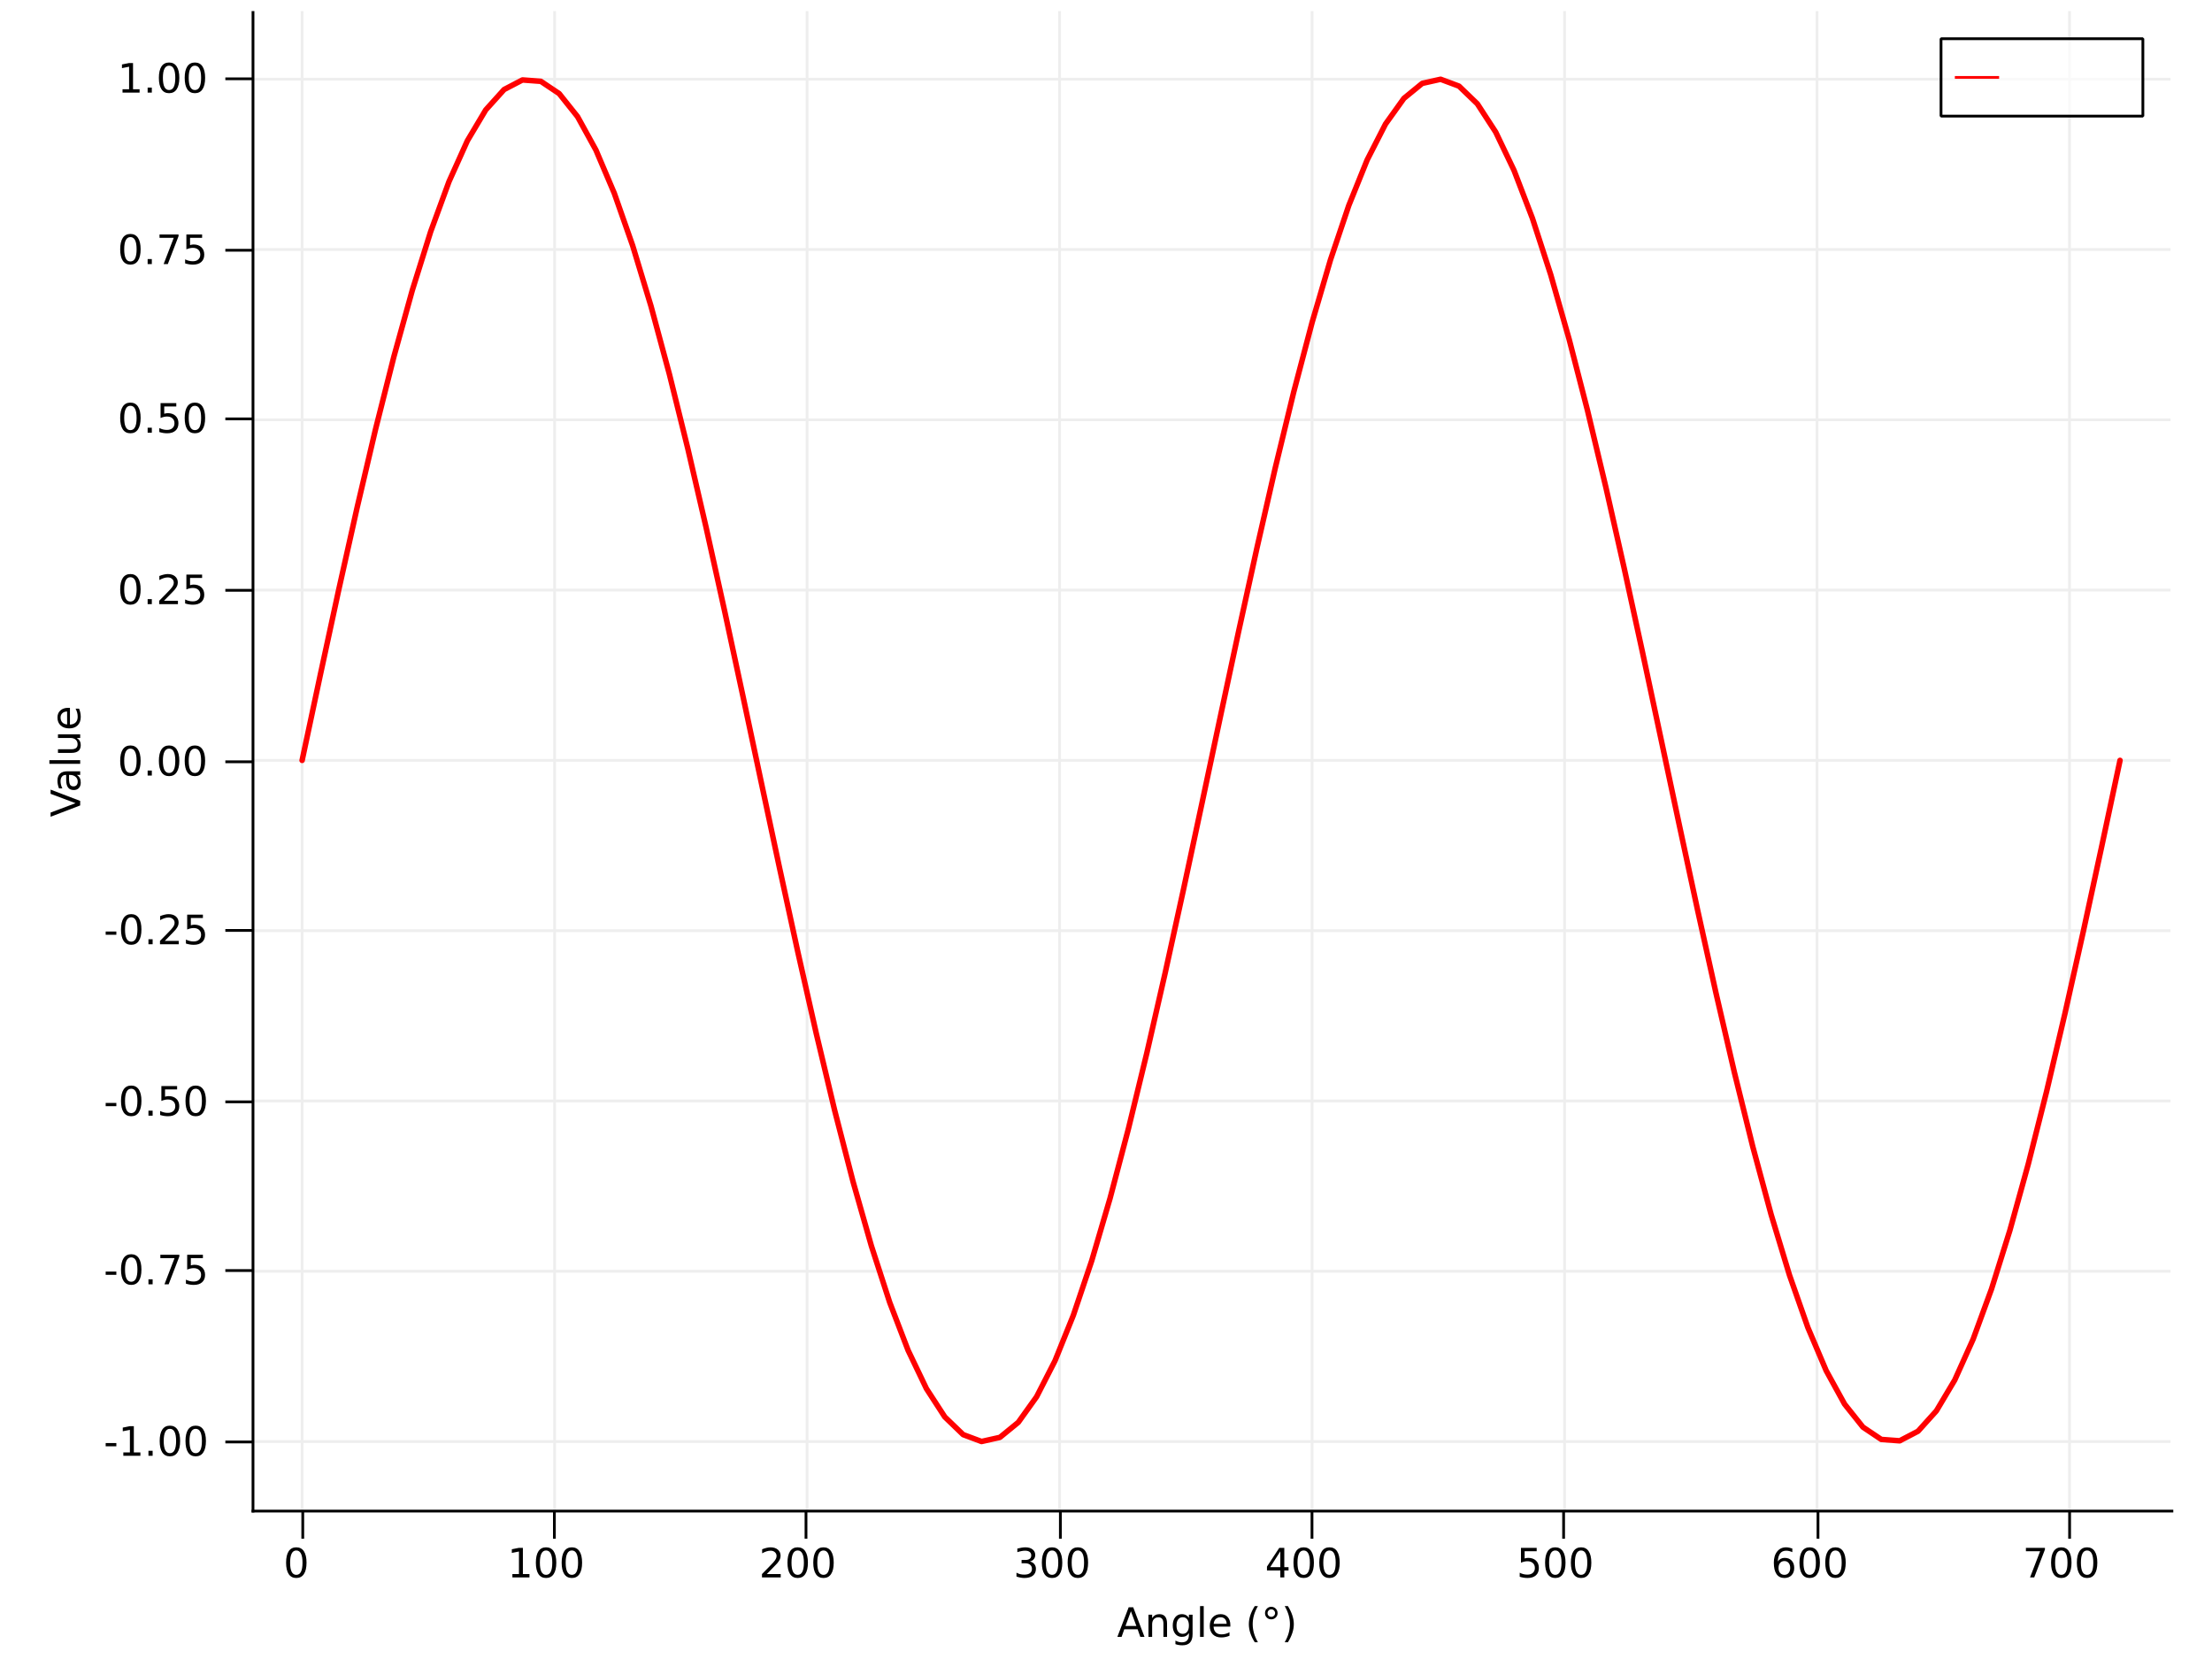
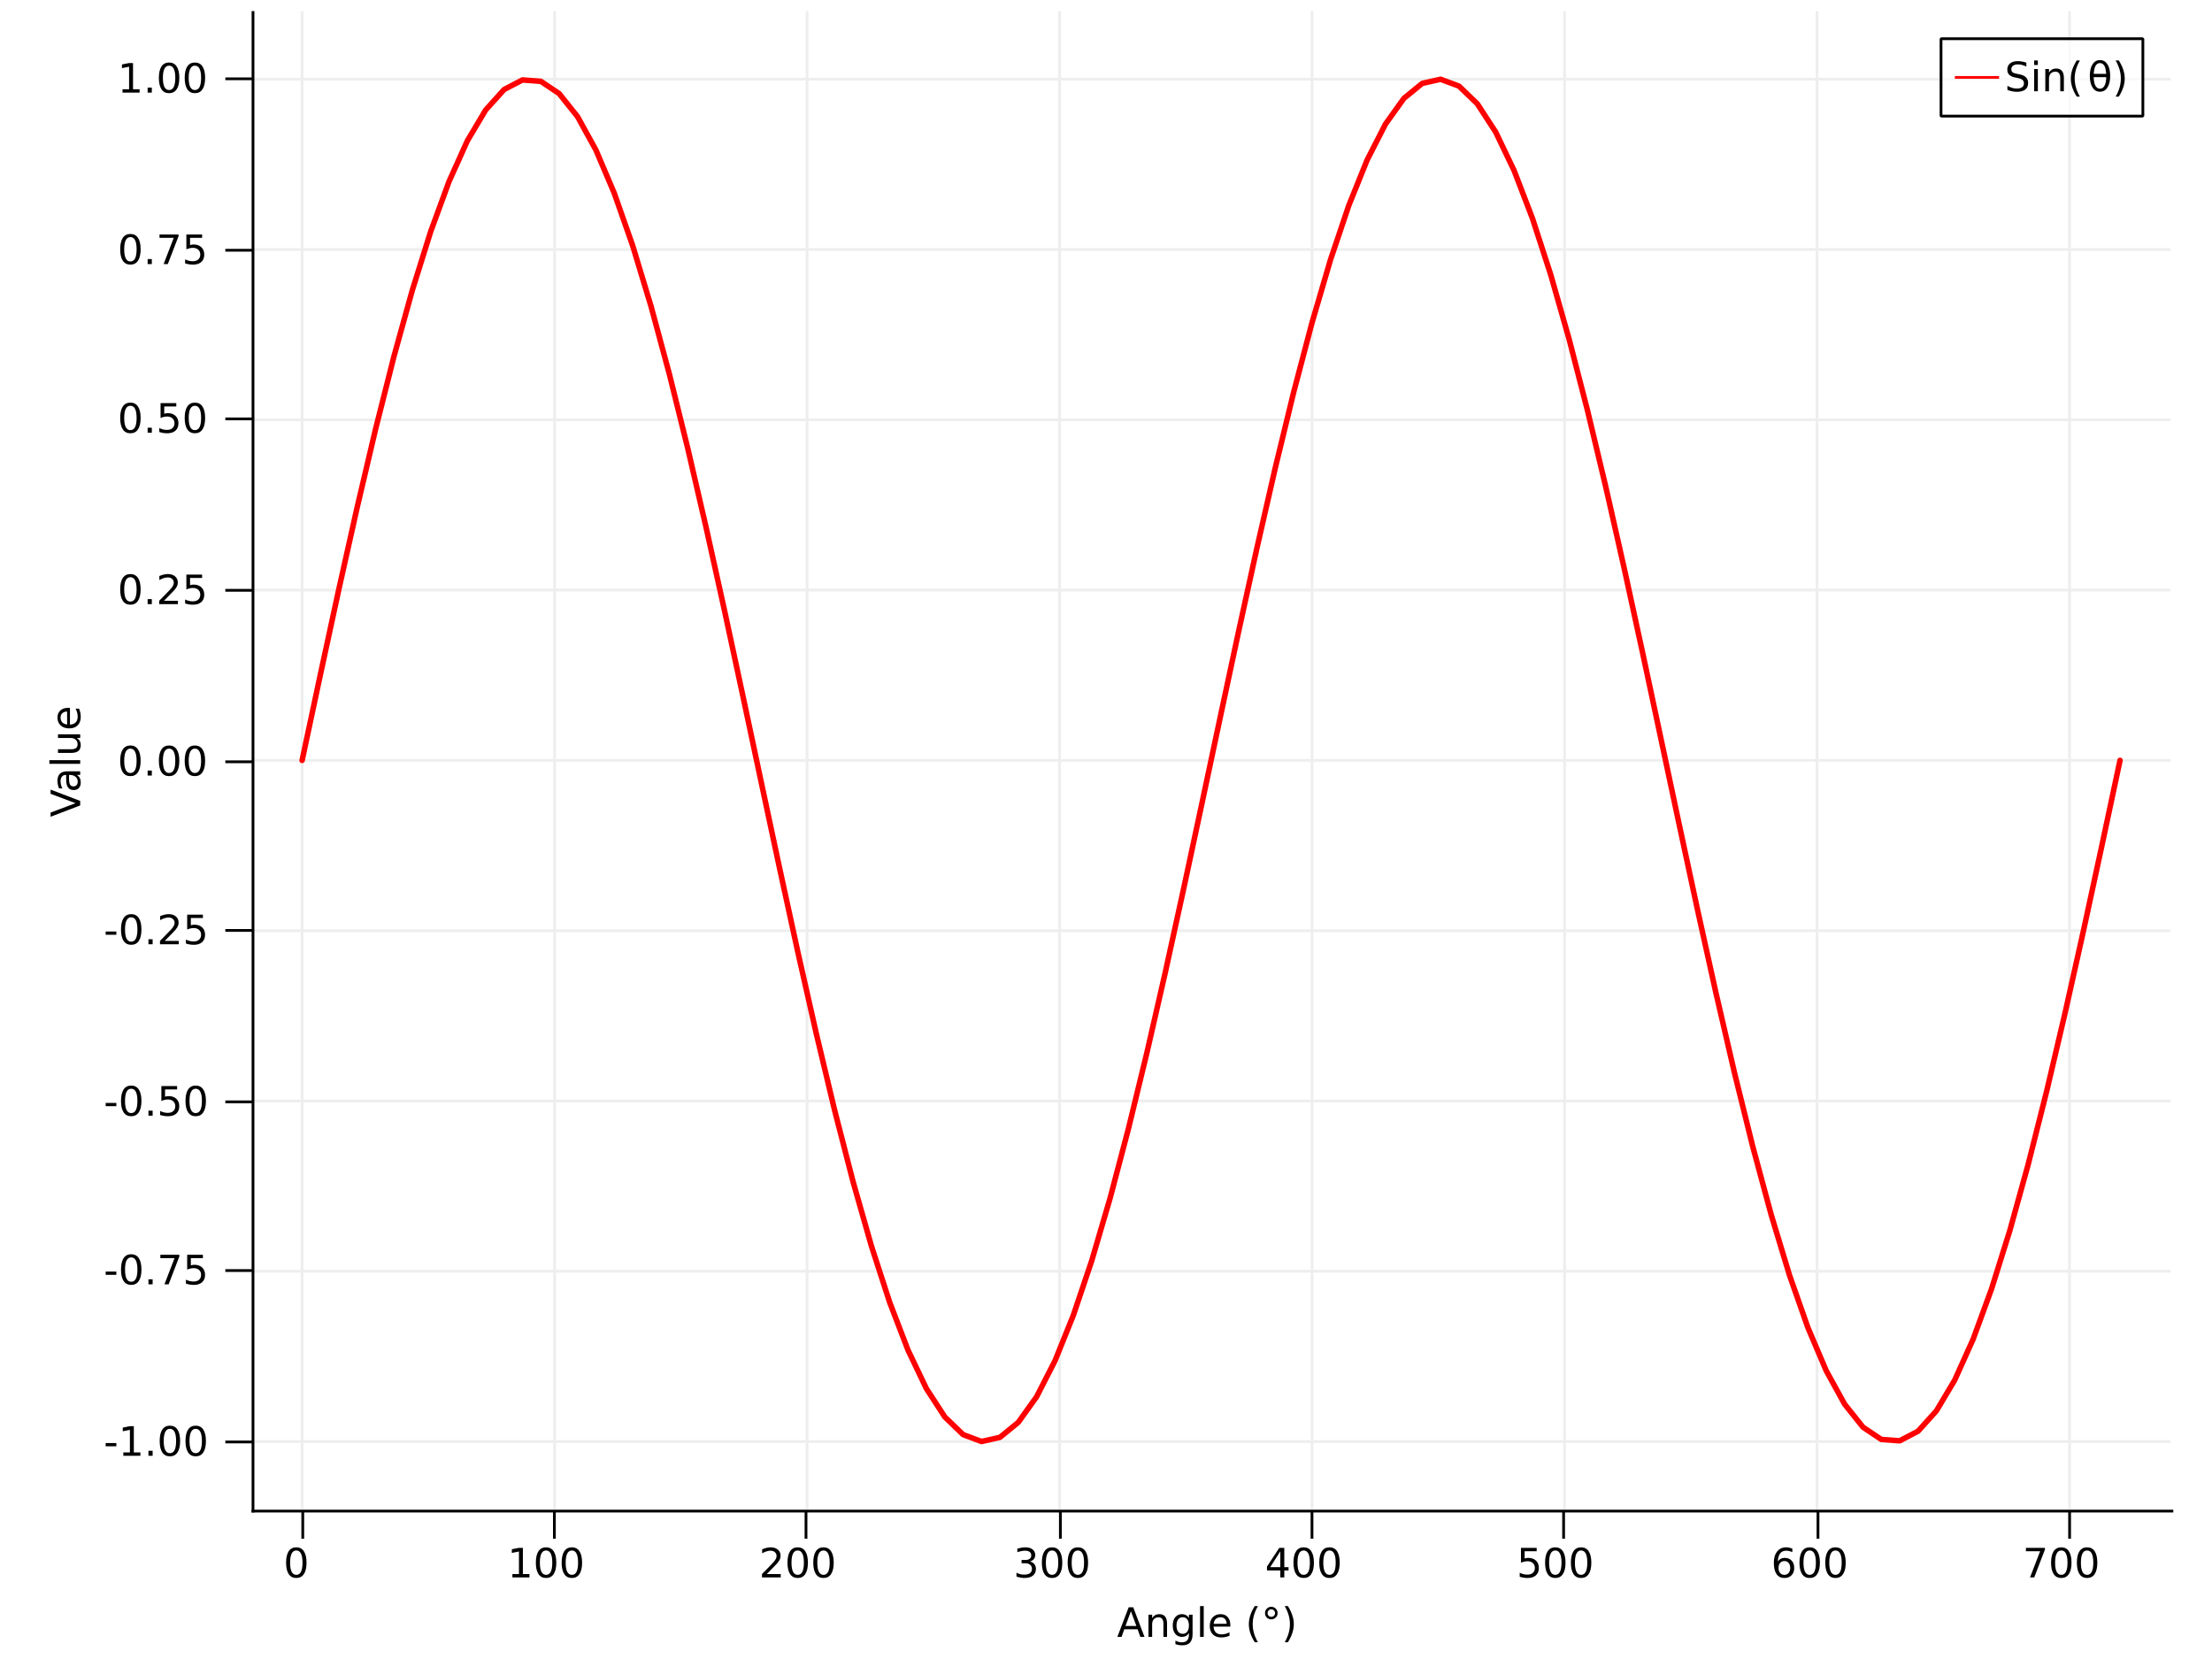
<svg xmlns="http://www.w3.org/2000/svg" viewBox="0 0 800 600" version="1.1">
  <defs>
    <clipPath id="clipPath1">
      <path vector-effect="none" fill-rule="evenodd" d="M91,4 L785,4 L785,546 L91,546 L91,4" />
    </clipPath>
    <clipPath id="clipPath2">
      <path vector-effect="none" fill-rule="evenodd" d="M707,20 L723,20 L723,36 L707,36 L707,20" />
    </clipPath>
+     <clipPath id="clipPath3">
+       <path vector-effect="none" fill-rule="evenodd" d="M91,4 L785,4 L785,546 L91,546 L91,4" />
+     </clipPath>
  </defs>
  <g fill="none" stroke="black" stroke-width="1" fill-rule="evenodd" stroke-linecap="square" stroke-linejoin="bevel">
    <g fill="none" stroke="#000000" stroke-opacity="1" stroke-width="1" stroke-linecap="square" stroke-linejoin="bevel" transform="matrix(1,0,0,1,0,0)" font-family="DejaVuSans" font-size="14.667" font-weight="400" font-style="normal">
</g>
    <g fill="none" stroke="#000000" stroke-opacity="1" stroke-width="1" stroke-linecap="square" stroke-linejoin="bevel" transform="matrix(1,0,0,1,0,0)" font-family="DejaVuSans" font-size="14.667" font-weight="400" font-style="normal">
</g>
    <g fill="#ffffff" fill-opacity="1" stroke="none" transform="matrix(1,0,0,1,0,0)" font-family="DejaVuSans" font-size="14.667" font-weight="400" font-style="normal">
      <rect x="0" y="0" width="800" height="600" />
    </g>
    <g fill="none" stroke="#000000" stroke-opacity="1" stroke-width="1" stroke-linecap="square" stroke-linejoin="bevel" transform="matrix(1,0,0,1,0,0)" font-family="DejaVuSans" font-size="14.667" font-weight="400" font-style="normal">
</g>
    <g fill="none" stroke="#000000" stroke-opacity="1" stroke-width="1" stroke-linecap="square" stroke-linejoin="bevel" transform="matrix(1,0,0,1,0,0)" font-family="DejaVuSans" font-size="14.667" font-weight="400" font-style="normal">
</g>
    <g fill="none" stroke="#000000" stroke-opacity="1" stroke-width="1" stroke-linecap="square" stroke-linejoin="bevel" transform="matrix(1,0,0,1,0,0)" font-family="DejaVuSans" font-size="14.667" font-weight="400" font-style="normal">
</g>
    <g fill="none" stroke="#000000" stroke-opacity="1" stroke-width="1" stroke-linecap="square" stroke-linejoin="bevel" transform="matrix(1,0,0,1,15,4)" font-family="DejaVuSans" font-size="14.667" font-weight="400" font-style="normal">
</g>
    <g clip-path="url(#clipPath1)">
      <g fill="none" stroke="#000000" stroke-opacity="1" stroke-width="1" stroke-linecap="square" stroke-linejoin="bevel" transform="matrix(1,0,0,1,91,4)" font-family="DejaVuSans" font-size="14.667" font-weight="400" font-style="normal">
</g>
    </g>
    <g clip-path="url(#clipPath1)">
      <g fill="#000000" fill-opacity="0" stroke="#000000" stroke-opacity="0.067" stroke-width="1" stroke-linecap="round" stroke-linejoin="round" transform="matrix(1,0,0,1,91,4)" font-family="DejaVuSans" font-size="14.667" font-weight="400" font-style="normal">
        <path vector-effect="none" fill-rule="evenodd" d="M18.263,542 L18.263,4.57764e-06 M109.579,542 L109.579,4.57764e-06 M200.895,542 L200.895,4.57764e-06 M292.211,542 L292.211,4.57764e-06 M383.526,542 L383.526,4.57764e-06 M474.842,542 L474.842,4.57764e-06 M566.158,542 L566.158,4.57764e-06 M657.474,542 L657.474,4.57764e-06 M-7.15256e-07,517.364 L694,517.364 M-7.15256e-07,455.773 L694,455.773 M-7.15256e-07,394.182 L694,394.182 M-7.15256e-07,332.591 L694,332.591 M-7.15256e-07,271 L694,271 M-7.15256e-07,209.409 L694,209.409 M-7.15256e-07,147.818 L694,147.818 M-7.15256e-07,86.227 L694,86.227 M-7.15256e-07,24.636 L694,24.636" />
      </g>
    </g>
    <g clip-path="url(#clipPath1)">
      <g fill="none" stroke="#000000" stroke-opacity="1" stroke-width="1" stroke-linecap="square" stroke-linejoin="bevel" transform="matrix(1,0,0,1,91,4)" font-family="DejaVuSans" font-size="14.667" font-weight="400" font-style="normal">
</g>
    </g>
    <g clip-path="url(#clipPath1)">
      <g fill="#000000" fill-opacity="0" stroke="#ff0000" stroke-opacity="1" stroke-width="2" stroke-linecap="round" stroke-linejoin="round" transform="matrix(1,0,0,1,91,4)" font-family="DejaVuSans" font-size="14.667" font-weight="400" font-style="normal">
        <path vector-effect="none" fill-rule="evenodd" d="M18.263,271 L24.904,239.812 L31.546,209.126 L38.187,179.436 L44.828,151.219 L51.469,124.929 L58.11,100.99 L64.751,79.786 L71.392,61.659 L78.034,46.9 L84.675,35.747 L91.316,28.379 L97.957,24.915 L104.598,25.411 L111.239,29.859 L117.88,38.186 L124.522,50.26 L131.163,65.885 L137.804,84.811 L144.445,106.732 L151.086,131.297 L157.727,158.11 L164.368,186.739 L171.01,216.723 L177.651,247.582 L184.292,278.817 L190.933,309.926 L197.574,340.409 L204.215,369.775 L210.856,397.551 L217.498,423.292 L224.139,446.582 L230.78,467.047 L237.421,484.357 L244.062,498.235 L250.703,508.456 L257.344,514.856 L263.986,517.333 L270.627,515.846 L277.268,510.419 L283.909,501.14 L290.55,488.158 L297.191,471.682 L303.833,451.977 L310.474,429.359 L317.115,404.194 L323.756,376.886 L330.397,347.874 L337.038,317.625 L343.679,286.625 L350.321,255.375 L356.962,224.375 L363.603,194.126 L370.244,165.114 L376.885,137.806 L383.526,112.641 L390.167,90.023 L396.809,70.318 L403.45,53.842 L410.091,40.86 L416.732,31.581 L423.373,26.154 L430.014,24.667 L436.655,27.144 L443.297,33.544 L449.938,43.765 L456.579,57.643 L463.22,74.953 L469.861,95.418 L476.502,118.708 L483.144,144.449 L489.785,172.225 L496.426,201.591 L503.067,232.074 L509.708,263.183 L516.349,294.418 L522.99,325.277 L529.632,355.261 L536.273,383.89 L542.914,410.703 L549.555,435.268 L556.196,457.189 L562.837,476.115 L569.478,491.74 L576.12,503.814 L582.761,512.141 L589.402,516.589 L596.043,517.085 L602.684,513.621 L609.325,506.253 L615.966,495.1 L622.608,480.341 L629.249,462.214 L635.89,441.01 L642.531,417.071 L649.172,390.781 L655.813,362.564 L662.455,332.874 L669.096,302.188 L675.737,271" />
      </g>
    </g>
    <g clip-path="url(#clipPath1)">
      <g fill="none" stroke="#000000" stroke-opacity="1" stroke-width="1" stroke-linecap="square" stroke-linejoin="bevel" transform="matrix(1,0,0,1,91,4)" font-family="DejaVuSans" font-size="14.667" font-weight="400" font-style="normal">
</g>
    </g>
    <g clip-path="url(#clipPath1)">
      <g fill="none" stroke="#000000" stroke-opacity="1" stroke-width="1" stroke-linecap="square" stroke-linejoin="bevel" transform="matrix(1,0,0,1,702,14)" font-family="DejaVuSans" font-size="14.667" font-weight="400" font-style="normal">
</g>
    </g>
    <g clip-path="url(#clipPath1)">
      <g fill="#ffffff" fill-opacity="0.667" stroke="#000000" stroke-opacity="1" stroke-width="1" stroke-linecap="square" stroke-linejoin="bevel" transform="matrix(1,0,0,1,702,14)" font-family="DejaVuSans" font-size="14.667" font-weight="400" font-style="normal">
        <rect x="0" y="0" width="73" height="28" />
      </g>
    </g>
    <g clip-path="url(#clipPath1)">
      <g fill="none" stroke="#000000" stroke-opacity="1" stroke-width="1" stroke-linecap="square" stroke-linejoin="bevel" transform="matrix(1,0,0,1,702,14)" font-family="DejaVuSans" font-size="14.667" font-weight="400" font-style="normal">
</g>
    </g>
    <g clip-path="url(#clipPath1)">
      <g fill="none" stroke="#000000" stroke-opacity="1" stroke-width="1" stroke-linecap="square" stroke-linejoin="bevel" transform="matrix(1,0,0,1,707,19)" font-family="DejaVuSans" font-size="14.667" font-weight="400" font-style="normal">
</g>
    </g>
    <g clip-path="url(#clipPath1)">
      <g fill="none" stroke="#000000" stroke-opacity="1" stroke-width="1" stroke-linecap="square" stroke-linejoin="bevel" transform="matrix(1,0,0,1,707,19)" font-family="DejaVuSans" font-size="14.667" font-weight="400" font-style="normal">
</g>
    </g>
    <g clip-path="url(#clipPath2)">
      <g fill="none" stroke="#000000" stroke-opacity="1" stroke-width="1" stroke-linecap="square" stroke-linejoin="bevel" transform="matrix(1,0,0,1,707,20)" font-family="DejaVuSans" font-size="14.667" font-weight="400" font-style="normal">
</g>
    </g>
    <g clip-path="url(#clipPath2)">
      <g fill="none" stroke="#000000" stroke-opacity="1" stroke-width="1" stroke-linecap="square" stroke-linejoin="bevel" transform="matrix(1,0,0,1,705,28)" font-family="DejaVuSans" font-size="14.667" font-weight="400" font-style="normal">
</g>
    </g>
    <g clip-path="url(#clipPath2)">
      <g fill="#000000" fill-opacity="0" stroke="#ff0000" stroke-opacity="1" stroke-width="1" stroke-linecap="square" stroke-linejoin="bevel" transform="matrix(1,0,0,1,705,28)" font-family="DejaVuSans" font-size="14.667" font-weight="400" font-style="normal">
        <rect x="0" y="0" width="20" height="10" />
      </g>
    </g>
    <g clip-path="url(#clipPath2)">
      <g fill="none" stroke="#000000" stroke-opacity="1" stroke-width="1" stroke-linecap="square" stroke-linejoin="bevel" transform="matrix(1,0,0,1,705,28)" font-family="DejaVuSans" font-size="14.667" font-weight="400" font-style="normal">
</g>
    </g>
    <g clip-path="url(#clipPath2)">
      <g fill="none" stroke="#000000" stroke-opacity="1" stroke-width="1" stroke-linecap="square" stroke-linejoin="bevel" transform="matrix(1,0,0,1,707,20)" font-family="DejaVuSans" font-size="14.667" font-weight="400" font-style="normal">
</g>
    </g>
    <g fill="none" stroke="#000000" stroke-opacity="1" stroke-width="1" stroke-linecap="square" stroke-linejoin="bevel" transform="matrix(1,0,0,1,707,20)" font-family="DejaVuSans" font-size="14.667" font-weight="400" font-style="normal">
</g>
    <g fill="none" stroke="#000000" stroke-opacity="1" stroke-width="1" stroke-linecap="square" stroke-linejoin="bevel" transform="matrix(1,0,0,1,91,4)" font-family="DejaVuSans" font-size="14.667" font-weight="400" font-style="normal">
</g>
    <g clip-path="url(#clipPath2)">
      <g fill="none" stroke="#000000" stroke-opacity="1" stroke-width="1" stroke-linecap="square" stroke-linejoin="bevel" transform="matrix(1,0,0,1,707,19)" font-family="DejaVuSans" font-size="14.667" font-weight="400" font-style="normal">
</g>
    </g>
-     <g clip-path="url(#clipPath2)">
+     <g clip-path="url(#clipPath3)">
+       <g fill="none" stroke="#000000" stroke-opacity="1" stroke-width="1" stroke-linecap="square" stroke-linejoin="bevel" transform="matrix(1,0,0,1,707,19)" font-family="DejaVuSans" font-size="14.667" font-weight="400" font-style="normal">
+ </g>
+     </g>
+     <g clip-path="url(#clipPath3)">
      <g fill="none" stroke="#000000" stroke-opacity="1" stroke-width="1" stroke-linecap="square" stroke-linejoin="bevel" transform="matrix(1,0,0,1,725,19)" font-family="DejaVuSans" font-size="14.667" font-weight="400" font-style="normal">
</g>
    </g>
-     <g clip-path="url(#clipPath2)">
+     <g clip-path="url(#clipPath3)">
      <g fill="none" stroke="#000000" stroke-opacity="1" stroke-width="1" stroke-linecap="square" stroke-linejoin="bevel" transform="matrix(1,0,0,1,725,19)" font-family="DejaVuSans" font-size="14.667" font-weight="400" font-style="normal">
        <text fill="#000000" fill-opacity="1" stroke="none" xml:space="preserve" x="0" y="14" font-family="DejaVuSans" font-size="14.667" font-weight="400" font-style="normal">Sin(</text>
        <text fill="#000000" fill-opacity="1" stroke="none" xml:space="preserve" x="30" y="14" font-family="DejaVuSans" font-size="14.667" font-weight="400" font-style="normal">θ)</text>
      </g>
    </g>
-     <g clip-path="url(#clipPath2)">
+     <g clip-path="url(#clipPath3)">
      <g fill="none" stroke="#000000" stroke-opacity="1" stroke-width="1" stroke-linecap="square" stroke-linejoin="bevel" transform="matrix(1,0,0,1,725,19)" font-family="DejaVuSans" font-size="14.667" font-weight="400" font-style="normal">
</g>
    </g>
-     <g clip-path="url(#clipPath2)">
-       <g fill="none" stroke="#000000" stroke-opacity="1" stroke-width="1" stroke-linecap="square" stroke-linejoin="bevel" transform="matrix(1,0,0,1,707,19)" font-family="DejaVuSans" font-size="14.667" font-weight="400" font-style="normal">
- </g>
-     </g>
-     <g clip-path="url(#clipPath2)">
-       <g fill="none" stroke="#000000" stroke-opacity="1" stroke-width="1" stroke-linecap="square" stroke-linejoin="bevel" transform="matrix(1,0,0,1,707,19)" font-family="DejaVuSans" font-size="14.667" font-weight="400" font-style="normal">
- </g>
-     </g>
-     <g clip-path="url(#clipPath2)">
+     <g clip-path="url(#clipPath3)">
+       <g fill="none" stroke="#000000" stroke-opacity="1" stroke-width="1" stroke-linecap="square" stroke-linejoin="bevel" transform="matrix(1,0,0,1,707,19)" font-family="DejaVuSans" font-size="14.667" font-weight="400" font-style="normal">
+ </g>
+     </g>
+     <g fill="none" stroke="#000000" stroke-opacity="1" stroke-width="1" stroke-linecap="square" stroke-linejoin="bevel" transform="matrix(1,0,0,1,707,19)" font-family="DejaVuSans" font-size="14.667" font-weight="400" font-style="normal">
+ </g>
+     <g fill="none" stroke="#000000" stroke-opacity="1" stroke-width="1" stroke-linecap="square" stroke-linejoin="bevel" transform="matrix(1,0,0,1,91,4)" font-family="DejaVuSans" font-size="14.667" font-weight="400" font-style="normal">
+ </g>
+     <g clip-path="url(#clipPath3)">
+       <g fill="none" stroke="#000000" stroke-opacity="1" stroke-width="1" stroke-linecap="square" stroke-linejoin="bevel" transform="matrix(1,0,0,1,707,19)" font-family="DejaVuSans" font-size="14.667" font-weight="400" font-style="normal">
+ </g>
+     </g>
+     <g clip-path="url(#clipPath3)">
      <g fill="none" stroke="#000000" stroke-opacity="1" stroke-width="1" stroke-linecap="square" stroke-linejoin="bevel" transform="matrix(1,0,0,1,702,14)" font-family="DejaVuSans" font-size="14.667" font-weight="400" font-style="normal">
</g>
    </g>
-     <g clip-path="url(#clipPath2)">
+     <g clip-path="url(#clipPath3)">
      <g fill="none" stroke="#000000" stroke-opacity="1" stroke-width="1" stroke-linecap="square" stroke-linejoin="bevel" transform="matrix(1,0,0,1,91,4)" font-family="DejaVuSans" font-size="14.667" font-weight="400" font-style="normal">
</g>
    </g>
    <g fill="none" stroke="#000000" stroke-opacity="1" stroke-width="1" stroke-linecap="square" stroke-linejoin="bevel" transform="matrix(1,0,0,1,15,4)" font-family="DejaVuSans" font-size="14.667" font-weight="400" font-style="normal">
</g>
    <g fill="none" stroke="#000000" stroke-opacity="1" stroke-width="1" stroke-linecap="square" stroke-linejoin="bevel" transform="matrix(1,0,0,1,15,4)" font-family="DejaVuSans" font-size="14.667" font-weight="400" font-style="normal">
</g>
    <g fill="none" stroke="#000000" stroke-opacity="1" stroke-width="1" stroke-linecap="square" stroke-linejoin="bevel" transform="matrix(1,0,0,1,15,4)" font-family="DejaVuSans" font-size="14.667" font-weight="400" font-style="normal">
</g>
    <g fill="none" stroke="#000000" stroke-opacity="1" stroke-width="1" stroke-linecap="square" stroke-linejoin="bevel" transform="matrix(1,0,0,1,15,4)" font-family="DejaVuSans" font-size="14.667" font-weight="400" font-style="normal">
</g>
    <g fill="#ffffff" fill-opacity="1" stroke="#000000" stroke-opacity="1" stroke-width="1" stroke-linecap="square" stroke-linejoin="bevel" transform="matrix(1,0,0,1,15,4)" font-family="DejaVuSans" font-size="14.667" font-weight="400" font-style="normal">
      <path vector-effect="none" fill-rule="evenodd" d="M76.5,0.5 L76.5,24.5 L66.5,24.5 L76.5,24.5 L76.5,86.5 L66.5,86.5 L76.5,86.5 L76.5,147.5 L66.5,147.5 L76.5,147.5 L76.5,209.5 L66.5,209.5 L76.5,209.5 L76.5,271.5 L66.5,271.5 L76.5,271.5 L76.5,332.5 L66.5,332.5 L76.5,332.5 L76.5,394.5 L66.5,394.5 L76.5,394.5 L76.5,455.5 L66.5,455.5 L76.5,455.5 L76.5,517.5 L66.5,517.5 L76.5,517.5 L76.5,542.5" />
    </g>
    <g fill="none" stroke="#000000" stroke-opacity="1" stroke-width="1" stroke-linecap="square" stroke-linejoin="bevel" transform="matrix(1,0,0,1,15,4)" font-family="DejaVuSans" font-size="14.667" font-weight="400" font-style="normal">
</g>
    <g fill="none" stroke="#000000" stroke-opacity="1" stroke-width="1" stroke-linecap="square" stroke-linejoin="bevel" transform="matrix(1,0,0,1,15,4)" font-family="DejaVuSans" font-size="14.667" font-weight="400" font-style="normal">
</g>
    <g fill="none" stroke="#000000" stroke-opacity="1" stroke-width="1" stroke-linecap="square" stroke-linejoin="bevel" transform="matrix(1,0,0,1,15,4)" font-family="DejaVuSans" font-size="14.667" font-weight="400" font-style="normal">
</g>
    <g fill="none" stroke="#000000" stroke-opacity="1" stroke-width="1" stroke-linecap="square" stroke-linejoin="bevel" transform="matrix(1,0,0,1,42.5,19.5)" font-family="DejaVuSans" font-size="14.667" font-weight="400" font-style="normal">
</g>
    <g fill="none" stroke="#000000" stroke-opacity="1" stroke-width="1" stroke-linecap="square" stroke-linejoin="bevel" transform="matrix(1,0,0,1,42.5,19.5)" font-family="DejaVuSans" font-size="14.667" font-weight="400" font-style="normal">
      <text fill="#000000" fill-opacity="1" stroke="none" xml:space="preserve" x="0" y="14" font-family="DejaVuSans" font-size="14.667" font-weight="400" font-style="normal">1.00</text>
    </g>
    <g fill="none" stroke="#000000" stroke-opacity="1" stroke-width="1" stroke-linecap="square" stroke-linejoin="bevel" transform="matrix(1,0,0,1,42.5,19.5)" font-family="DejaVuSans" font-size="14.667" font-weight="400" font-style="normal">
</g>
    <g fill="none" stroke="#000000" stroke-opacity="1" stroke-width="1" stroke-linecap="square" stroke-linejoin="bevel" transform="matrix(1,0,0,1,15,4)" font-family="DejaVuSans" font-size="14.667" font-weight="400" font-style="normal">
</g>
    <g fill="none" stroke="#000000" stroke-opacity="1" stroke-width="1" stroke-linecap="square" stroke-linejoin="bevel" transform="matrix(1,0,0,1,42.5,81.5)" font-family="DejaVuSans" font-size="14.667" font-weight="400" font-style="normal">
</g>
    <g fill="none" stroke="#000000" stroke-opacity="1" stroke-width="1" stroke-linecap="square" stroke-linejoin="bevel" transform="matrix(1,0,0,1,42.5,81.5)" font-family="DejaVuSans" font-size="14.667" font-weight="400" font-style="normal">
      <text fill="#000000" fill-opacity="1" stroke="none" xml:space="preserve" x="0" y="14" font-family="DejaVuSans" font-size="14.667" font-weight="400" font-style="normal">0.75</text>
    </g>
    <g fill="none" stroke="#000000" stroke-opacity="1" stroke-width="1" stroke-linecap="square" stroke-linejoin="bevel" transform="matrix(1,0,0,1,42.5,81.5)" font-family="DejaVuSans" font-size="14.667" font-weight="400" font-style="normal">
</g>
    <g fill="none" stroke="#000000" stroke-opacity="1" stroke-width="1" stroke-linecap="square" stroke-linejoin="bevel" transform="matrix(1,0,0,1,15,4)" font-family="DejaVuSans" font-size="14.667" font-weight="400" font-style="normal">
</g>
    <g fill="none" stroke="#000000" stroke-opacity="1" stroke-width="1" stroke-linecap="square" stroke-linejoin="bevel" transform="matrix(1,0,0,1,42.5,142.5)" font-family="DejaVuSans" font-size="14.667" font-weight="400" font-style="normal">
</g>
    <g fill="none" stroke="#000000" stroke-opacity="1" stroke-width="1" stroke-linecap="square" stroke-linejoin="bevel" transform="matrix(1,0,0,1,42.5,142.5)" font-family="DejaVuSans" font-size="14.667" font-weight="400" font-style="normal">
      <text fill="#000000" fill-opacity="1" stroke="none" xml:space="preserve" x="0" y="14" font-family="DejaVuSans" font-size="14.667" font-weight="400" font-style="normal">0.50</text>
    </g>
    <g fill="none" stroke="#000000" stroke-opacity="1" stroke-width="1" stroke-linecap="square" stroke-linejoin="bevel" transform="matrix(1,0,0,1,42.5,142.5)" font-family="DejaVuSans" font-size="14.667" font-weight="400" font-style="normal">
</g>
    <g fill="none" stroke="#000000" stroke-opacity="1" stroke-width="1" stroke-linecap="square" stroke-linejoin="bevel" transform="matrix(1,0,0,1,15,4)" font-family="DejaVuSans" font-size="14.667" font-weight="400" font-style="normal">
</g>
    <g fill="none" stroke="#000000" stroke-opacity="1" stroke-width="1" stroke-linecap="square" stroke-linejoin="bevel" transform="matrix(1,0,0,1,42.5,204.5)" font-family="DejaVuSans" font-size="14.667" font-weight="400" font-style="normal">
</g>
    <g fill="none" stroke="#000000" stroke-opacity="1" stroke-width="1" stroke-linecap="square" stroke-linejoin="bevel" transform="matrix(1,0,0,1,42.5,204.5)" font-family="DejaVuSans" font-size="14.667" font-weight="400" font-style="normal">
      <text fill="#000000" fill-opacity="1" stroke="none" xml:space="preserve" x="0" y="14" font-family="DejaVuSans" font-size="14.667" font-weight="400" font-style="normal">0.25</text>
    </g>
    <g fill="none" stroke="#000000" stroke-opacity="1" stroke-width="1" stroke-linecap="square" stroke-linejoin="bevel" transform="matrix(1,0,0,1,42.5,204.5)" font-family="DejaVuSans" font-size="14.667" font-weight="400" font-style="normal">
</g>
    <g fill="none" stroke="#000000" stroke-opacity="1" stroke-width="1" stroke-linecap="square" stroke-linejoin="bevel" transform="matrix(1,0,0,1,15,4)" font-family="DejaVuSans" font-size="14.667" font-weight="400" font-style="normal">
</g>
    <g fill="none" stroke="#000000" stroke-opacity="1" stroke-width="1" stroke-linecap="square" stroke-linejoin="bevel" transform="matrix(1,0,0,1,42.5,266.5)" font-family="DejaVuSans" font-size="14.667" font-weight="400" font-style="normal">
</g>
    <g fill="none" stroke="#000000" stroke-opacity="1" stroke-width="1" stroke-linecap="square" stroke-linejoin="bevel" transform="matrix(1,0,0,1,42.5,266.5)" font-family="DejaVuSans" font-size="14.667" font-weight="400" font-style="normal">
      <text fill="#000000" fill-opacity="1" stroke="none" xml:space="preserve" x="0" y="14" font-family="DejaVuSans" font-size="14.667" font-weight="400" font-style="normal">0.00</text>
    </g>
    <g fill="none" stroke="#000000" stroke-opacity="1" stroke-width="1" stroke-linecap="square" stroke-linejoin="bevel" transform="matrix(1,0,0,1,42.5,266.5)" font-family="DejaVuSans" font-size="14.667" font-weight="400" font-style="normal">
</g>
    <g fill="none" stroke="#000000" stroke-opacity="1" stroke-width="1" stroke-linecap="square" stroke-linejoin="bevel" transform="matrix(1,0,0,1,15,4)" font-family="DejaVuSans" font-size="14.667" font-weight="400" font-style="normal">
</g>
    <g fill="none" stroke="#000000" stroke-opacity="1" stroke-width="1" stroke-linecap="square" stroke-linejoin="bevel" transform="matrix(1,0,0,1,37.5,327.5)" font-family="DejaVuSans" font-size="14.667" font-weight="400" font-style="normal">
</g>
    <g fill="none" stroke="#000000" stroke-opacity="1" stroke-width="1" stroke-linecap="square" stroke-linejoin="bevel" transform="matrix(1,0,0,1,37.5,327.5)" font-family="DejaVuSans" font-size="14.667" font-weight="400" font-style="normal">
      <text fill="#000000" fill-opacity="1" stroke="none" xml:space="preserve" x="0" y="14" font-family="DejaVuSans" font-size="14.667" font-weight="400" font-style="normal">-0.25</text>
    </g>
    <g fill="none" stroke="#000000" stroke-opacity="1" stroke-width="1" stroke-linecap="square" stroke-linejoin="bevel" transform="matrix(1,0,0,1,37.5,327.5)" font-family="DejaVuSans" font-size="14.667" font-weight="400" font-style="normal">
</g>
    <g fill="none" stroke="#000000" stroke-opacity="1" stroke-width="1" stroke-linecap="square" stroke-linejoin="bevel" transform="matrix(1,0,0,1,15,4)" font-family="DejaVuSans" font-size="14.667" font-weight="400" font-style="normal">
</g>
    <g fill="none" stroke="#000000" stroke-opacity="1" stroke-width="1" stroke-linecap="square" stroke-linejoin="bevel" transform="matrix(1,0,0,1,37.5,389.5)" font-family="DejaVuSans" font-size="14.667" font-weight="400" font-style="normal">
</g>
    <g fill="none" stroke="#000000" stroke-opacity="1" stroke-width="1" stroke-linecap="square" stroke-linejoin="bevel" transform="matrix(1,0,0,1,37.5,389.5)" font-family="DejaVuSans" font-size="14.667" font-weight="400" font-style="normal">
      <text fill="#000000" fill-opacity="1" stroke="none" xml:space="preserve" x="0" y="14" font-family="DejaVuSans" font-size="14.667" font-weight="400" font-style="normal">-0.50</text>
    </g>
    <g fill="none" stroke="#000000" stroke-opacity="1" stroke-width="1" stroke-linecap="square" stroke-linejoin="bevel" transform="matrix(1,0,0,1,37.5,389.5)" font-family="DejaVuSans" font-size="14.667" font-weight="400" font-style="normal">
</g>
    <g fill="none" stroke="#000000" stroke-opacity="1" stroke-width="1" stroke-linecap="square" stroke-linejoin="bevel" transform="matrix(1,0,0,1,15,4)" font-family="DejaVuSans" font-size="14.667" font-weight="400" font-style="normal">
</g>
    <g fill="none" stroke="#000000" stroke-opacity="1" stroke-width="1" stroke-linecap="square" stroke-linejoin="bevel" transform="matrix(1,0,0,1,37.5,450.5)" font-family="DejaVuSans" font-size="14.667" font-weight="400" font-style="normal">
</g>
    <g fill="none" stroke="#000000" stroke-opacity="1" stroke-width="1" stroke-linecap="square" stroke-linejoin="bevel" transform="matrix(1,0,0,1,37.5,450.5)" font-family="DejaVuSans" font-size="14.667" font-weight="400" font-style="normal">
      <text fill="#000000" fill-opacity="1" stroke="none" xml:space="preserve" x="0" y="14" font-family="DejaVuSans" font-size="14.667" font-weight="400" font-style="normal">-0.75</text>
    </g>
    <g fill="none" stroke="#000000" stroke-opacity="1" stroke-width="1" stroke-linecap="square" stroke-linejoin="bevel" transform="matrix(1,0,0,1,37.5,450.5)" font-family="DejaVuSans" font-size="14.667" font-weight="400" font-style="normal">
</g>
    <g fill="none" stroke="#000000" stroke-opacity="1" stroke-width="1" stroke-linecap="square" stroke-linejoin="bevel" transform="matrix(1,0,0,1,15,4)" font-family="DejaVuSans" font-size="14.667" font-weight="400" font-style="normal">
</g>
    <g fill="none" stroke="#000000" stroke-opacity="1" stroke-width="1" stroke-linecap="square" stroke-linejoin="bevel" transform="matrix(1,0,0,1,37.5,512.5)" font-family="DejaVuSans" font-size="14.667" font-weight="400" font-style="normal">
</g>
    <g fill="none" stroke="#000000" stroke-opacity="1" stroke-width="1" stroke-linecap="square" stroke-linejoin="bevel" transform="matrix(1,0,0,1,37.5,512.5)" font-family="DejaVuSans" font-size="14.667" font-weight="400" font-style="normal">
      <text fill="#000000" fill-opacity="1" stroke="none" xml:space="preserve" x="0" y="14" font-family="DejaVuSans" font-size="14.667" font-weight="400" font-style="normal">-1.00</text>
    </g>
    <g fill="none" stroke="#000000" stroke-opacity="1" stroke-width="1" stroke-linecap="square" stroke-linejoin="bevel" transform="matrix(1,0,0,1,37.5,512.5)" font-family="DejaVuSans" font-size="14.667" font-weight="400" font-style="normal">
</g>
    <g fill="none" stroke="#000000" stroke-opacity="1" stroke-width="1" stroke-linecap="square" stroke-linejoin="bevel" transform="matrix(1,0,0,1,15,4)" font-family="DejaVuSans" font-size="14.667" font-weight="400" font-style="normal">
</g>
    <g fill="none" stroke="#000000" stroke-opacity="1" stroke-width="1" stroke-linecap="square" stroke-linejoin="bevel" transform="matrix(1,0,0,1,15,4)" font-family="DejaVuSans" font-size="14.667" font-weight="400" font-style="normal">
</g>
    <g fill="none" stroke="#000000" stroke-opacity="1" stroke-width="1" stroke-linecap="square" stroke-linejoin="bevel" transform="matrix(1,0,0,1,15,4)" font-family="DejaVuSans" font-size="14.667" font-weight="400" font-style="normal">
</g>
    <g fill="none" stroke="#000000" stroke-opacity="1" stroke-width="1" stroke-linecap="square" stroke-linejoin="bevel" transform="matrix(0,-1,1,0,15,295.5)" font-family="DejaVuSans" font-size="14.667" font-weight="400" font-style="normal">
</g>
    <g fill="none" stroke="#000000" stroke-opacity="1" stroke-width="1" stroke-linecap="square" stroke-linejoin="bevel" transform="matrix(0,-1,1,0,15,295.5)" font-family="DejaVuSans" font-size="14.667" font-weight="400" font-style="normal">
      <text fill="#000000" fill-opacity="1" stroke="none" xml:space="preserve" x="0" y="14" font-family="DejaVuSans" font-size="14.667" font-weight="400" font-style="normal">Value</text>
    </g>
    <g fill="none" stroke="#000000" stroke-opacity="1" stroke-width="1" stroke-linecap="square" stroke-linejoin="bevel" transform="matrix(0,-1,1,0,15,295.5)" font-family="DejaVuSans" font-size="14.667" font-weight="400" font-style="normal">
</g>
    <g fill="none" stroke="#000000" stroke-opacity="1" stroke-width="1" stroke-linecap="square" stroke-linejoin="bevel" transform="matrix(1,0,0,1,15,4)" font-family="DejaVuSans" font-size="14.667" font-weight="400" font-style="normal">
</g>
    <g fill="none" stroke="#000000" stroke-opacity="1" stroke-width="1" stroke-linecap="square" stroke-linejoin="bevel" transform="matrix(1,0,0,1,15,4)" font-family="DejaVuSans" font-size="14.667" font-weight="400" font-style="normal">
</g>
    <g fill="none" stroke="#000000" stroke-opacity="1" stroke-width="1" stroke-linecap="square" stroke-linejoin="bevel" transform="matrix(1,0,0,1,91,546)" font-family="DejaVuSans" font-size="14.667" font-weight="400" font-style="normal">
</g>
    <g fill="none" stroke="#000000" stroke-opacity="1" stroke-width="1" stroke-linecap="square" stroke-linejoin="bevel" transform="matrix(1,0,0,1,91,546)" font-family="DejaVuSans" font-size="14.667" font-weight="400" font-style="normal">
</g>
    <g fill="#ffffff" fill-opacity="1" stroke="#000000" stroke-opacity="1" stroke-width="1" stroke-linecap="square" stroke-linejoin="bevel" transform="matrix(1,0,0,1,91,546)" font-family="DejaVuSans" font-size="14.667" font-weight="400" font-style="normal">
      <path vector-effect="none" fill-rule="evenodd" d="M0.5,0.5 L18.5,0.5 L18.5,10.5 L18.5,0.5 L109.5,0.5 L109.5,10.5 L109.5,0.5 L200.5,0.5 L200.5,10.5 L200.5,0.5 L292.5,0.5 L292.5,10.5 L292.5,0.5 L383.5,0.5 L383.5,10.5 L383.5,0.5 L474.5,0.5 L474.5,10.5 L474.5,0.5 L566.5,0.5 L566.5,10.5 L566.5,0.5 L657.5,0.5 L657.5,10.5 L657.5,0.5 L694.5,0.5" />
    </g>
    <g fill="none" stroke="#000000" stroke-opacity="1" stroke-width="1" stroke-linecap="square" stroke-linejoin="bevel" transform="matrix(1,0,0,1,91,546)" font-family="DejaVuSans" font-size="14.667" font-weight="400" font-style="normal">
</g>
    <g fill="none" stroke="#000000" stroke-opacity="1" stroke-width="1" stroke-linecap="square" stroke-linejoin="bevel" transform="matrix(1,0,0,1,91,546)" font-family="DejaVuSans" font-size="14.667" font-weight="400" font-style="normal">
</g>
    <g fill="none" stroke="#000000" stroke-opacity="1" stroke-width="1" stroke-linecap="square" stroke-linejoin="bevel" transform="matrix(1,0,0,1,91,546)" font-family="DejaVuSans" font-size="14.667" font-weight="400" font-style="normal">
</g>
    <g fill="none" stroke="#000000" stroke-opacity="1" stroke-width="1" stroke-linecap="square" stroke-linejoin="bevel" transform="matrix(1,0,0,1,102.5,556.5)" font-family="DejaVuSans" font-size="14.667" font-weight="400" font-style="normal">
</g>
    <g fill="none" stroke="#000000" stroke-opacity="1" stroke-width="1" stroke-linecap="square" stroke-linejoin="bevel" transform="matrix(1,0,0,1,102.5,556.5)" font-family="DejaVuSans" font-size="14.667" font-weight="400" font-style="normal">
      <text fill="#000000" fill-opacity="1" stroke="none" xml:space="preserve" x="0" y="14" font-family="DejaVuSans" font-size="14.667" font-weight="400" font-style="normal">0</text>
    </g>
    <g fill="none" stroke="#000000" stroke-opacity="1" stroke-width="1" stroke-linecap="square" stroke-linejoin="bevel" transform="matrix(1,0,0,1,102.5,556.5)" font-family="DejaVuSans" font-size="14.667" font-weight="400" font-style="normal">
</g>
    <g fill="none" stroke="#000000" stroke-opacity="1" stroke-width="1" stroke-linecap="square" stroke-linejoin="bevel" transform="matrix(1,0,0,1,91,546)" font-family="DejaVuSans" font-size="14.667" font-weight="400" font-style="normal">
</g>
    <g fill="none" stroke="#000000" stroke-opacity="1" stroke-width="1" stroke-linecap="square" stroke-linejoin="bevel" transform="matrix(1,0,0,1,183.5,556.5)" font-family="DejaVuSans" font-size="14.667" font-weight="400" font-style="normal">
</g>
    <g fill="none" stroke="#000000" stroke-opacity="1" stroke-width="1" stroke-linecap="square" stroke-linejoin="bevel" transform="matrix(1,0,0,1,183.5,556.5)" font-family="DejaVuSans" font-size="14.667" font-weight="400" font-style="normal">
      <text fill="#000000" fill-opacity="1" stroke="none" xml:space="preserve" x="0" y="14" font-family="DejaVuSans" font-size="14.667" font-weight="400" font-style="normal">100</text>
    </g>
    <g fill="none" stroke="#000000" stroke-opacity="1" stroke-width="1" stroke-linecap="square" stroke-linejoin="bevel" transform="matrix(1,0,0,1,183.5,556.5)" font-family="DejaVuSans" font-size="14.667" font-weight="400" font-style="normal">
</g>
    <g fill="none" stroke="#000000" stroke-opacity="1" stroke-width="1" stroke-linecap="square" stroke-linejoin="bevel" transform="matrix(1,0,0,1,91,546)" font-family="DejaVuSans" font-size="14.667" font-weight="400" font-style="normal">
</g>
    <g fill="none" stroke="#000000" stroke-opacity="1" stroke-width="1" stroke-linecap="square" stroke-linejoin="bevel" transform="matrix(1,0,0,1,274.5,556.5)" font-family="DejaVuSans" font-size="14.667" font-weight="400" font-style="normal">
</g>
    <g fill="none" stroke="#000000" stroke-opacity="1" stroke-width="1" stroke-linecap="square" stroke-linejoin="bevel" transform="matrix(1,0,0,1,274.5,556.5)" font-family="DejaVuSans" font-size="14.667" font-weight="400" font-style="normal">
      <text fill="#000000" fill-opacity="1" stroke="none" xml:space="preserve" x="0" y="14" font-family="DejaVuSans" font-size="14.667" font-weight="400" font-style="normal">200</text>
    </g>
    <g fill="none" stroke="#000000" stroke-opacity="1" stroke-width="1" stroke-linecap="square" stroke-linejoin="bevel" transform="matrix(1,0,0,1,274.5,556.5)" font-family="DejaVuSans" font-size="14.667" font-weight="400" font-style="normal">
</g>
    <g fill="none" stroke="#000000" stroke-opacity="1" stroke-width="1" stroke-linecap="square" stroke-linejoin="bevel" transform="matrix(1,0,0,1,91,546)" font-family="DejaVuSans" font-size="14.667" font-weight="400" font-style="normal">
</g>
    <g fill="none" stroke="#000000" stroke-opacity="1" stroke-width="1" stroke-linecap="square" stroke-linejoin="bevel" transform="matrix(1,0,0,1,366.5,556.5)" font-family="DejaVuSans" font-size="14.667" font-weight="400" font-style="normal">
</g>
    <g fill="none" stroke="#000000" stroke-opacity="1" stroke-width="1" stroke-linecap="square" stroke-linejoin="bevel" transform="matrix(1,0,0,1,366.5,556.5)" font-family="DejaVuSans" font-size="14.667" font-weight="400" font-style="normal">
      <text fill="#000000" fill-opacity="1" stroke="none" xml:space="preserve" x="0" y="14" font-family="DejaVuSans" font-size="14.667" font-weight="400" font-style="normal">300</text>
    </g>
    <g fill="none" stroke="#000000" stroke-opacity="1" stroke-width="1" stroke-linecap="square" stroke-linejoin="bevel" transform="matrix(1,0,0,1,366.5,556.5)" font-family="DejaVuSans" font-size="14.667" font-weight="400" font-style="normal">
</g>
    <g fill="none" stroke="#000000" stroke-opacity="1" stroke-width="1" stroke-linecap="square" stroke-linejoin="bevel" transform="matrix(1,0,0,1,91,546)" font-family="DejaVuSans" font-size="14.667" font-weight="400" font-style="normal">
</g>
    <g fill="none" stroke="#000000" stroke-opacity="1" stroke-width="1" stroke-linecap="square" stroke-linejoin="bevel" transform="matrix(1,0,0,1,457.5,556.5)" font-family="DejaVuSans" font-size="14.667" font-weight="400" font-style="normal">
</g>
    <g fill="none" stroke="#000000" stroke-opacity="1" stroke-width="1" stroke-linecap="square" stroke-linejoin="bevel" transform="matrix(1,0,0,1,457.5,556.5)" font-family="DejaVuSans" font-size="14.667" font-weight="400" font-style="normal">
      <text fill="#000000" fill-opacity="1" stroke="none" xml:space="preserve" x="0" y="14" font-family="DejaVuSans" font-size="14.667" font-weight="400" font-style="normal">400</text>
    </g>
    <g fill="none" stroke="#000000" stroke-opacity="1" stroke-width="1" stroke-linecap="square" stroke-linejoin="bevel" transform="matrix(1,0,0,1,457.5,556.5)" font-family="DejaVuSans" font-size="14.667" font-weight="400" font-style="normal">
</g>
    <g fill="none" stroke="#000000" stroke-opacity="1" stroke-width="1" stroke-linecap="square" stroke-linejoin="bevel" transform="matrix(1,0,0,1,91,546)" font-family="DejaVuSans" font-size="14.667" font-weight="400" font-style="normal">
</g>
    <g fill="none" stroke="#000000" stroke-opacity="1" stroke-width="1" stroke-linecap="square" stroke-linejoin="bevel" transform="matrix(1,0,0,1,548.5,556.5)" font-family="DejaVuSans" font-size="14.667" font-weight="400" font-style="normal">
</g>
    <g fill="none" stroke="#000000" stroke-opacity="1" stroke-width="1" stroke-linecap="square" stroke-linejoin="bevel" transform="matrix(1,0,0,1,548.5,556.5)" font-family="DejaVuSans" font-size="14.667" font-weight="400" font-style="normal">
      <text fill="#000000" fill-opacity="1" stroke="none" xml:space="preserve" x="0" y="14" font-family="DejaVuSans" font-size="14.667" font-weight="400" font-style="normal">500</text>
    </g>
    <g fill="none" stroke="#000000" stroke-opacity="1" stroke-width="1" stroke-linecap="square" stroke-linejoin="bevel" transform="matrix(1,0,0,1,548.5,556.5)" font-family="DejaVuSans" font-size="14.667" font-weight="400" font-style="normal">
</g>
    <g fill="none" stroke="#000000" stroke-opacity="1" stroke-width="1" stroke-linecap="square" stroke-linejoin="bevel" transform="matrix(1,0,0,1,91,546)" font-family="DejaVuSans" font-size="14.667" font-weight="400" font-style="normal">
</g>
    <g fill="none" stroke="#000000" stroke-opacity="1" stroke-width="1" stroke-linecap="square" stroke-linejoin="bevel" transform="matrix(1,0,0,1,640.5,556.5)" font-family="DejaVuSans" font-size="14.667" font-weight="400" font-style="normal">
</g>
    <g fill="none" stroke="#000000" stroke-opacity="1" stroke-width="1" stroke-linecap="square" stroke-linejoin="bevel" transform="matrix(1,0,0,1,640.5,556.5)" font-family="DejaVuSans" font-size="14.667" font-weight="400" font-style="normal">
      <text fill="#000000" fill-opacity="1" stroke="none" xml:space="preserve" x="0" y="14" font-family="DejaVuSans" font-size="14.667" font-weight="400" font-style="normal">600</text>
    </g>
    <g fill="none" stroke="#000000" stroke-opacity="1" stroke-width="1" stroke-linecap="square" stroke-linejoin="bevel" transform="matrix(1,0,0,1,640.5,556.5)" font-family="DejaVuSans" font-size="14.667" font-weight="400" font-style="normal">
</g>
    <g fill="none" stroke="#000000" stroke-opacity="1" stroke-width="1" stroke-linecap="square" stroke-linejoin="bevel" transform="matrix(1,0,0,1,91,546)" font-family="DejaVuSans" font-size="14.667" font-weight="400" font-style="normal">
</g>
    <g fill="none" stroke="#000000" stroke-opacity="1" stroke-width="1" stroke-linecap="square" stroke-linejoin="bevel" transform="matrix(1,0,0,1,731.5,556.5)" font-family="DejaVuSans" font-size="14.667" font-weight="400" font-style="normal">
</g>
    <g fill="none" stroke="#000000" stroke-opacity="1" stroke-width="1" stroke-linecap="square" stroke-linejoin="bevel" transform="matrix(1,0,0,1,731.5,556.5)" font-family="DejaVuSans" font-size="14.667" font-weight="400" font-style="normal">
      <text fill="#000000" fill-opacity="1" stroke="none" xml:space="preserve" x="0" y="14" font-family="DejaVuSans" font-size="14.667" font-weight="400" font-style="normal">700</text>
    </g>
    <g fill="none" stroke="#000000" stroke-opacity="1" stroke-width="1" stroke-linecap="square" stroke-linejoin="bevel" transform="matrix(1,0,0,1,731.5,556.5)" font-family="DejaVuSans" font-size="14.667" font-weight="400" font-style="normal">
</g>
    <g fill="none" stroke="#000000" stroke-opacity="1" stroke-width="1" stroke-linecap="square" stroke-linejoin="bevel" transform="matrix(1,0,0,1,91,546)" font-family="DejaVuSans" font-size="14.667" font-weight="400" font-style="normal">
</g>
    <g fill="none" stroke="#000000" stroke-opacity="1" stroke-width="1" stroke-linecap="square" stroke-linejoin="bevel" transform="matrix(1,0,0,1,91,546)" font-family="DejaVuSans" font-size="14.667" font-weight="400" font-style="normal">
</g>
    <g fill="none" stroke="#000000" stroke-opacity="1" stroke-width="1" stroke-linecap="square" stroke-linejoin="bevel" transform="matrix(1,0,0,1,91,546)" font-family="DejaVuSans" font-size="14.667" font-weight="400" font-style="normal">
</g>
    <g fill="none" stroke="#000000" stroke-opacity="1" stroke-width="1" stroke-linecap="square" stroke-linejoin="bevel" transform="matrix(1,0,0,1,404,578)" font-family="DejaVuSans" font-size="14.667" font-weight="400" font-style="normal">
</g>
    <g fill="none" stroke="#000000" stroke-opacity="1" stroke-width="1" stroke-linecap="square" stroke-linejoin="bevel" transform="matrix(1,0,0,1,404,578)" font-family="DejaVuSans" font-size="14.667" font-weight="400" font-style="normal">
      <text fill="#000000" fill-opacity="1" stroke="none" xml:space="preserve" x="0" y="14" font-family="DejaVuSans" font-size="14.667" font-weight="400" font-style="normal">Angle (°)</text>
    </g>
    <g fill="none" stroke="#000000" stroke-opacity="1" stroke-width="1" stroke-linecap="square" stroke-linejoin="bevel" transform="matrix(1,0,0,1,404,578)" font-family="DejaVuSans" font-size="14.667" font-weight="400" font-style="normal">
</g>
    <g fill="none" stroke="#000000" stroke-opacity="1" stroke-width="1" stroke-linecap="square" stroke-linejoin="bevel" transform="matrix(1,0,0,1,91,546)" font-family="DejaVuSans" font-size="14.667" font-weight="400" font-style="normal">
</g>
    <g fill="none" stroke="#000000" stroke-opacity="1" stroke-width="1" stroke-linecap="square" stroke-linejoin="bevel" transform="matrix(1,0,0,1,15,4)" font-family="DejaVuSans" font-size="14.667" font-weight="400" font-style="normal">
</g>
    <g fill="none" stroke="#000000" stroke-opacity="1" stroke-width="1" stroke-linecap="square" stroke-linejoin="bevel" transform="matrix(1,0,0,1,0,0)" font-family="DejaVuSans" font-size="14.667" font-weight="400" font-style="normal">
</g>
    <g fill="none" stroke="#000000" stroke-opacity="1" stroke-width="1" stroke-linecap="square" stroke-linejoin="bevel" transform="matrix(1,0,0,1,0,0)" font-family="DejaVuSans" font-size="14.667" font-weight="400" font-style="normal">
</g>
    <g fill="none" stroke="#000000" stroke-opacity="1" stroke-width="1" stroke-linecap="square" stroke-linejoin="bevel" transform="matrix(1,0,0,1,0,0)" font-family="DejaVuSans" font-size="14.667" font-weight="400" font-style="normal">
</g>
    <g fill="none" stroke="#000000" stroke-opacity="1" stroke-width="1" stroke-linecap="square" stroke-linejoin="bevel" transform="matrix(1,0,0,1,0,0)" font-family="DejaVuSans" font-size="14.667" font-weight="400" font-style="normal">
</g>
  </g>
</svg>
